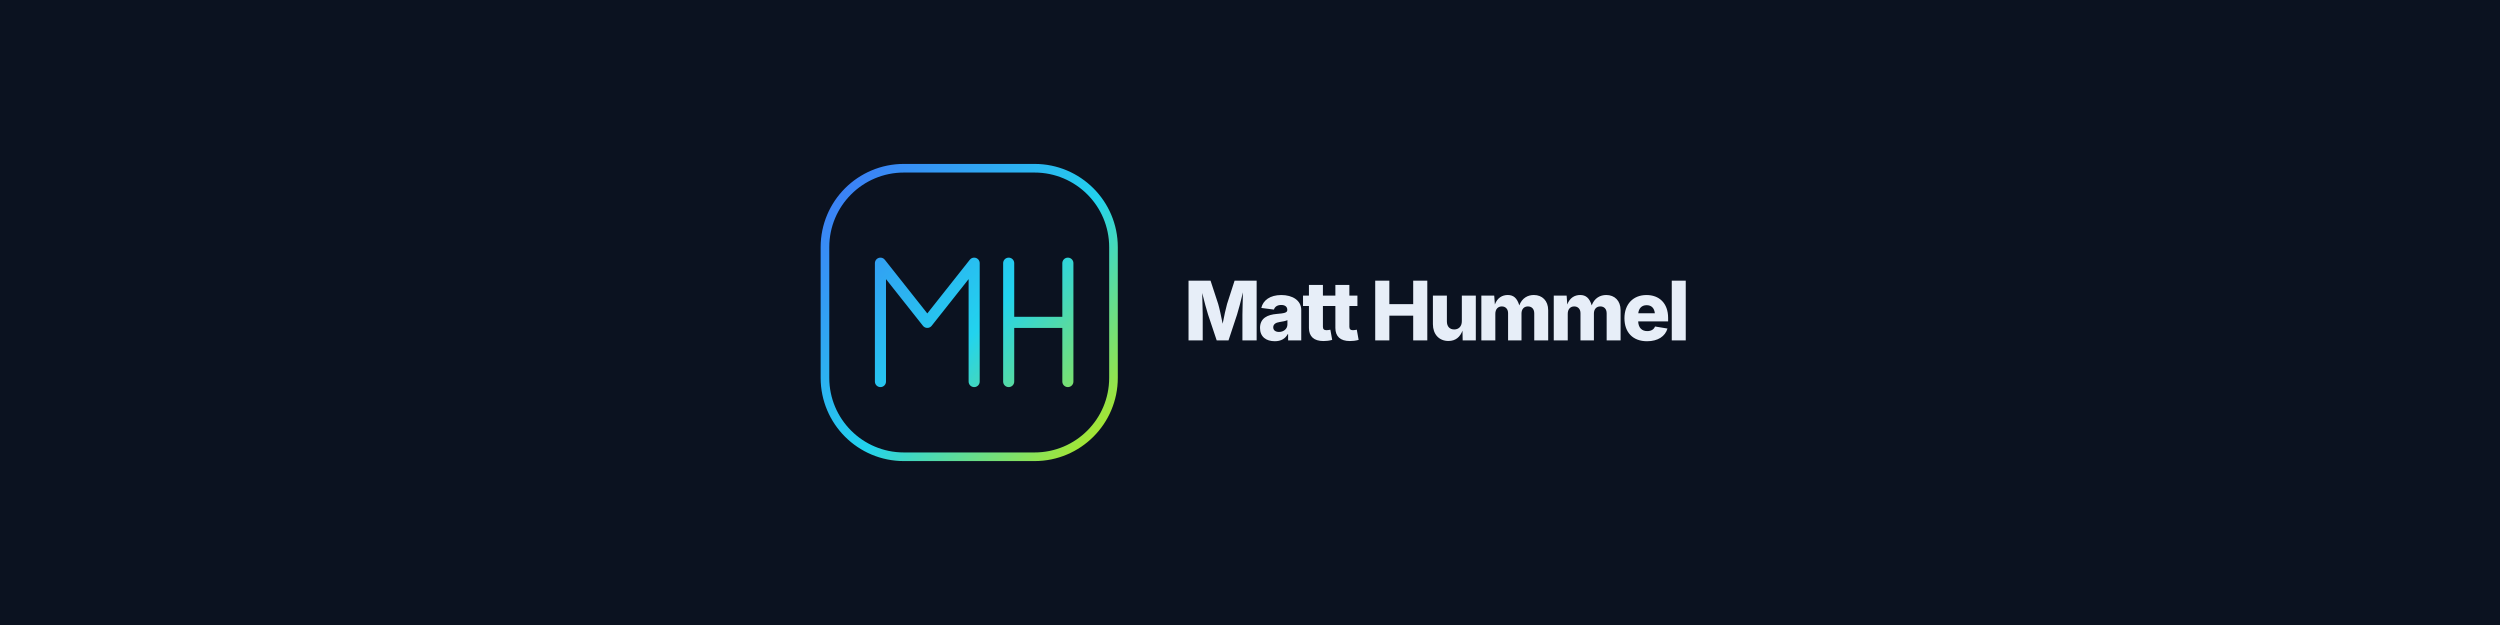
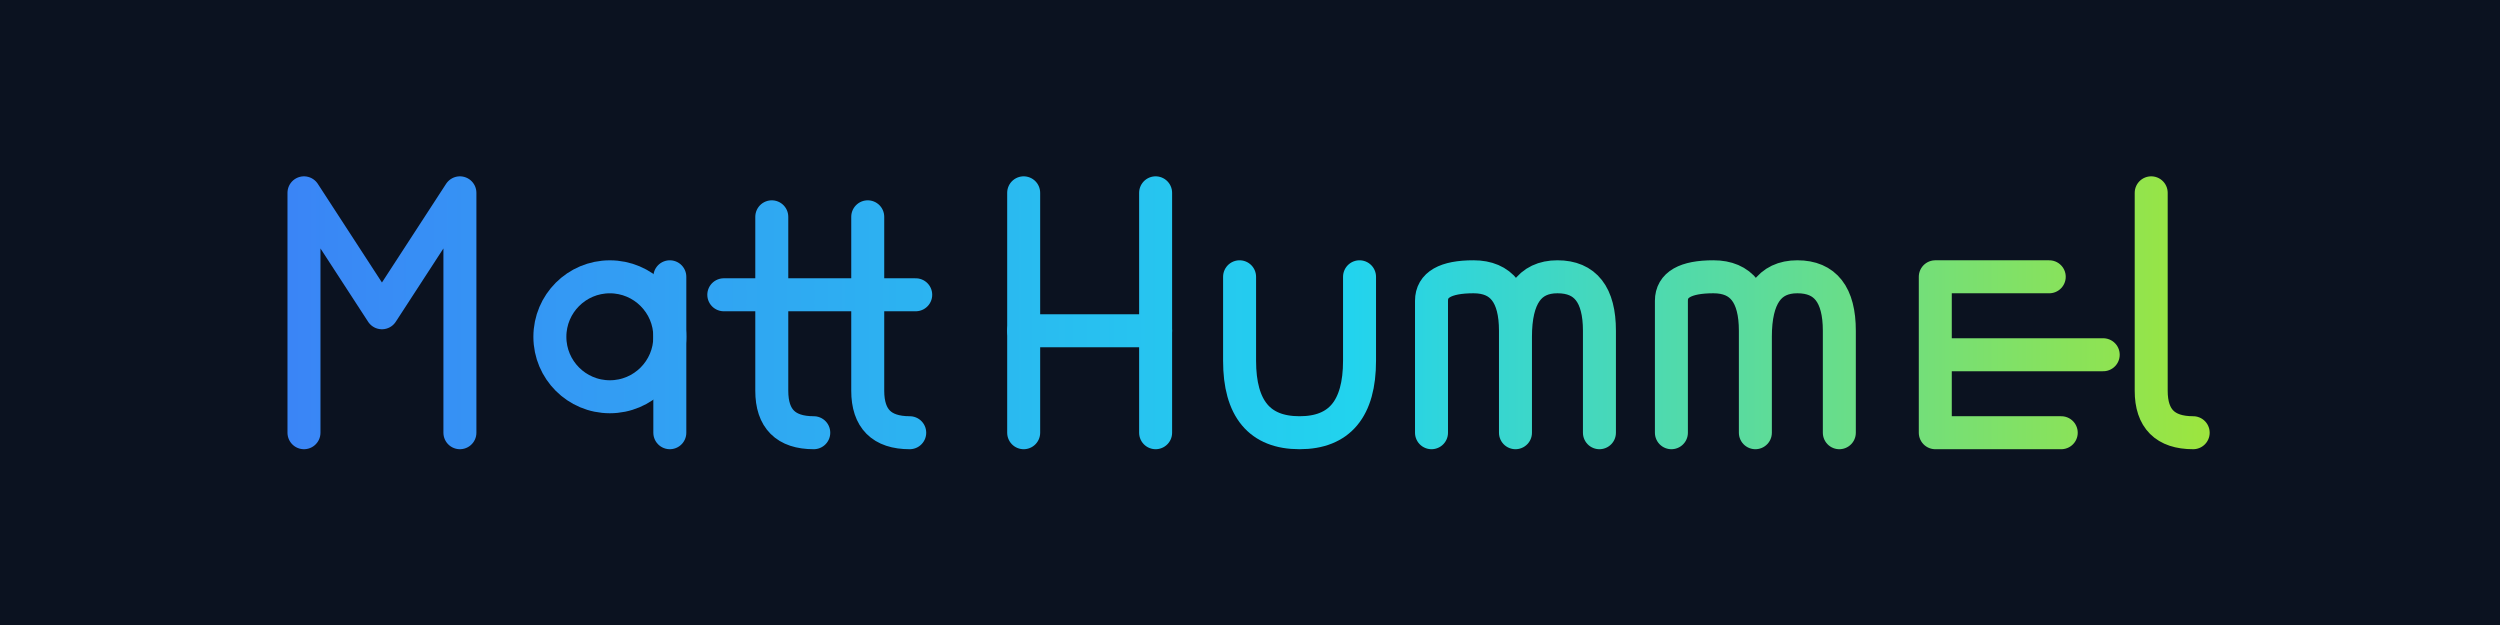
- <svg xmlns="http://www.w3.org/2000/svg" viewBox="0 0 1584 396" width="1584" height="396" preserveAspectRatio="xMidYMid meet" role="img" aria-labelledby="mhTitle">
+ <svg xmlns="http://www.w3.org/2000/svg" viewBox="0 0 1584.0 396.0" width="1584.0" height="396.0" preserveAspectRatio="xMidYMid meet" role="img" aria-labelledby="mhTitle">
  <style>
      svg { max-width: 100%; height: auto; }
    </style>
  <defs>
-     <linearGradient id="mhDark" x1="6" y1="8" x2="58" y2="56" gradientUnits="userSpaceOnUse">
+     <linearGradient id="mhDark" x1="0" y1="0" x2="668.0" y2="0" gradientUnits="userSpaceOnUse">
      <stop offset="0" stop-color="#3b82f6" />
      <stop offset="0.55" stop-color="#22d3ee" />
      <stop offset="1" stop-color="#a3e635" />
    </linearGradient>
  </defs>
  <rect width="1584" height="396" fill="#0b1220" />
-   <g transform="translate(514.1 98.0) scale(3.125)">
-     <g stroke="url(#mhDark)" fill="none" stroke-linecap="round" stroke-linejoin="round">
-       <rect x="2.75" y="2.75" width="58.5" height="58.5" rx="16" stroke-width="1.75" />
-       <path d="M14 46V22l9.5 12 9.5-12v24" stroke-width="2.25" />
-       <path d="M40 22v24M52 22v24M40 34h12" stroke-width="2.25" />
+   <g transform="translate(158.4 91.77) scale(1.9)">
+     <g fill="none" stroke="url(#mhDark)" stroke-width="11" stroke-linecap="round" stroke-linejoin="round">
+       <path d="M 18.0 96 V 16 L 44.0 56 L 70.0 16 V 96" />
+       <path d="M 140.0 44.0 V 96" />
+       <path d="M 140.0 64.0 A 20 20 0 1 0 140.0 64.02" />
+       <path d="M 158.0 50 H 222.0" />
+       <path d="M 174.0 24 V 82 Q 174.0 96 188.0 96" />
+       <path d="M 206.0 24 V 82 Q 206.0 96 220.0 96" />
+       <path d="M 258.0 16 V 96" />
+       <path d="M 302.0 16 V 96" />
+       <path d="M 258.0 62 H 302.0" />
+       <path d="M 330.0 44 V 72 Q 330.0 96 350.0 96 Q 370.0 96 370.0 72 V 44" />
+       <path d="M 394.0 96 V 52.0 Q 394.0 44 408.0 44 Q 422.0 44 422.0 62.0 V 96 M 422.0 64.0 Q 422.0 44 436.0 44 Q 450.0 44 450.0 62.0 V 96" />
+       <path d="M 474.0 96 V 52.0 Q 474.0 44 488.0 44 Q 502.0 44 502.0 62.0 V 96 M 502.0 64.0 Q 502.0 44 516.0 44 Q 530.0 44 530.0 62.0 V 96" />
+       <path d="M 562 44 V 96 M 562 44 H 600 M 562 70 H 618 M 562 96 H 604" />
+       <path d="M 634.0 16 V 82 Q 634.0 96 648.0 96" />
    </g>
  </g>
-   <text x="750.1" y="215.68" fill="#e7eef8" font-family="Inter, system-ui, sans-serif" font-size="52" font-weight="800" letter-spacing="-0.045em">Matt Hummel</text>
</svg>
